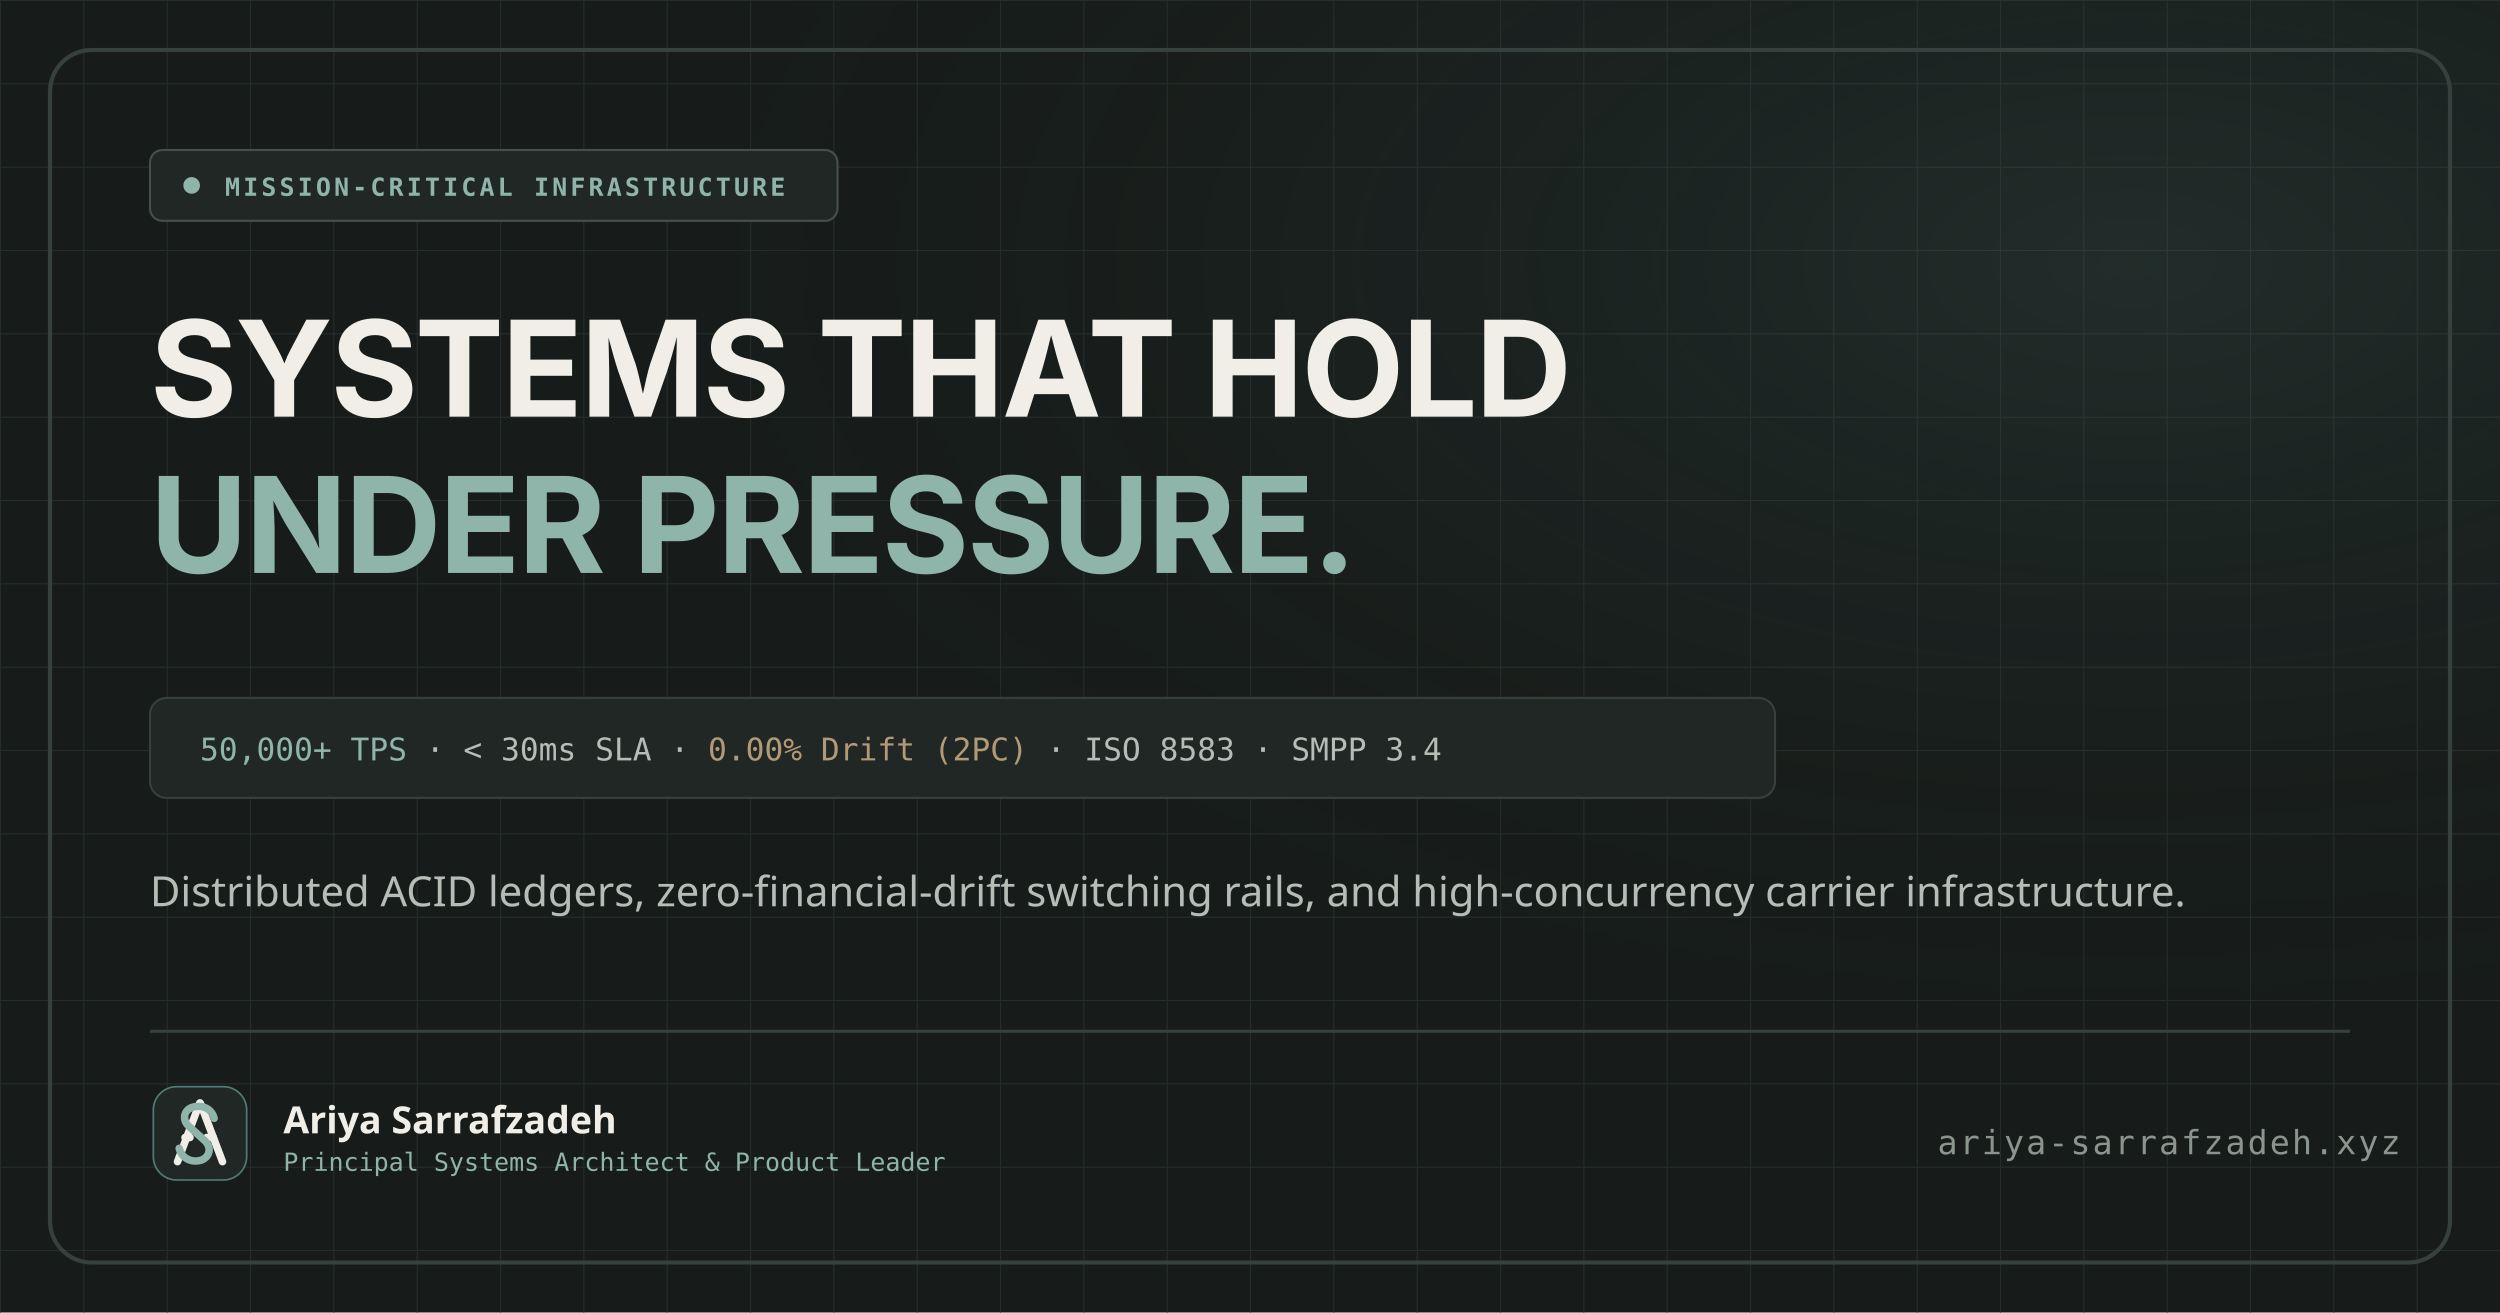
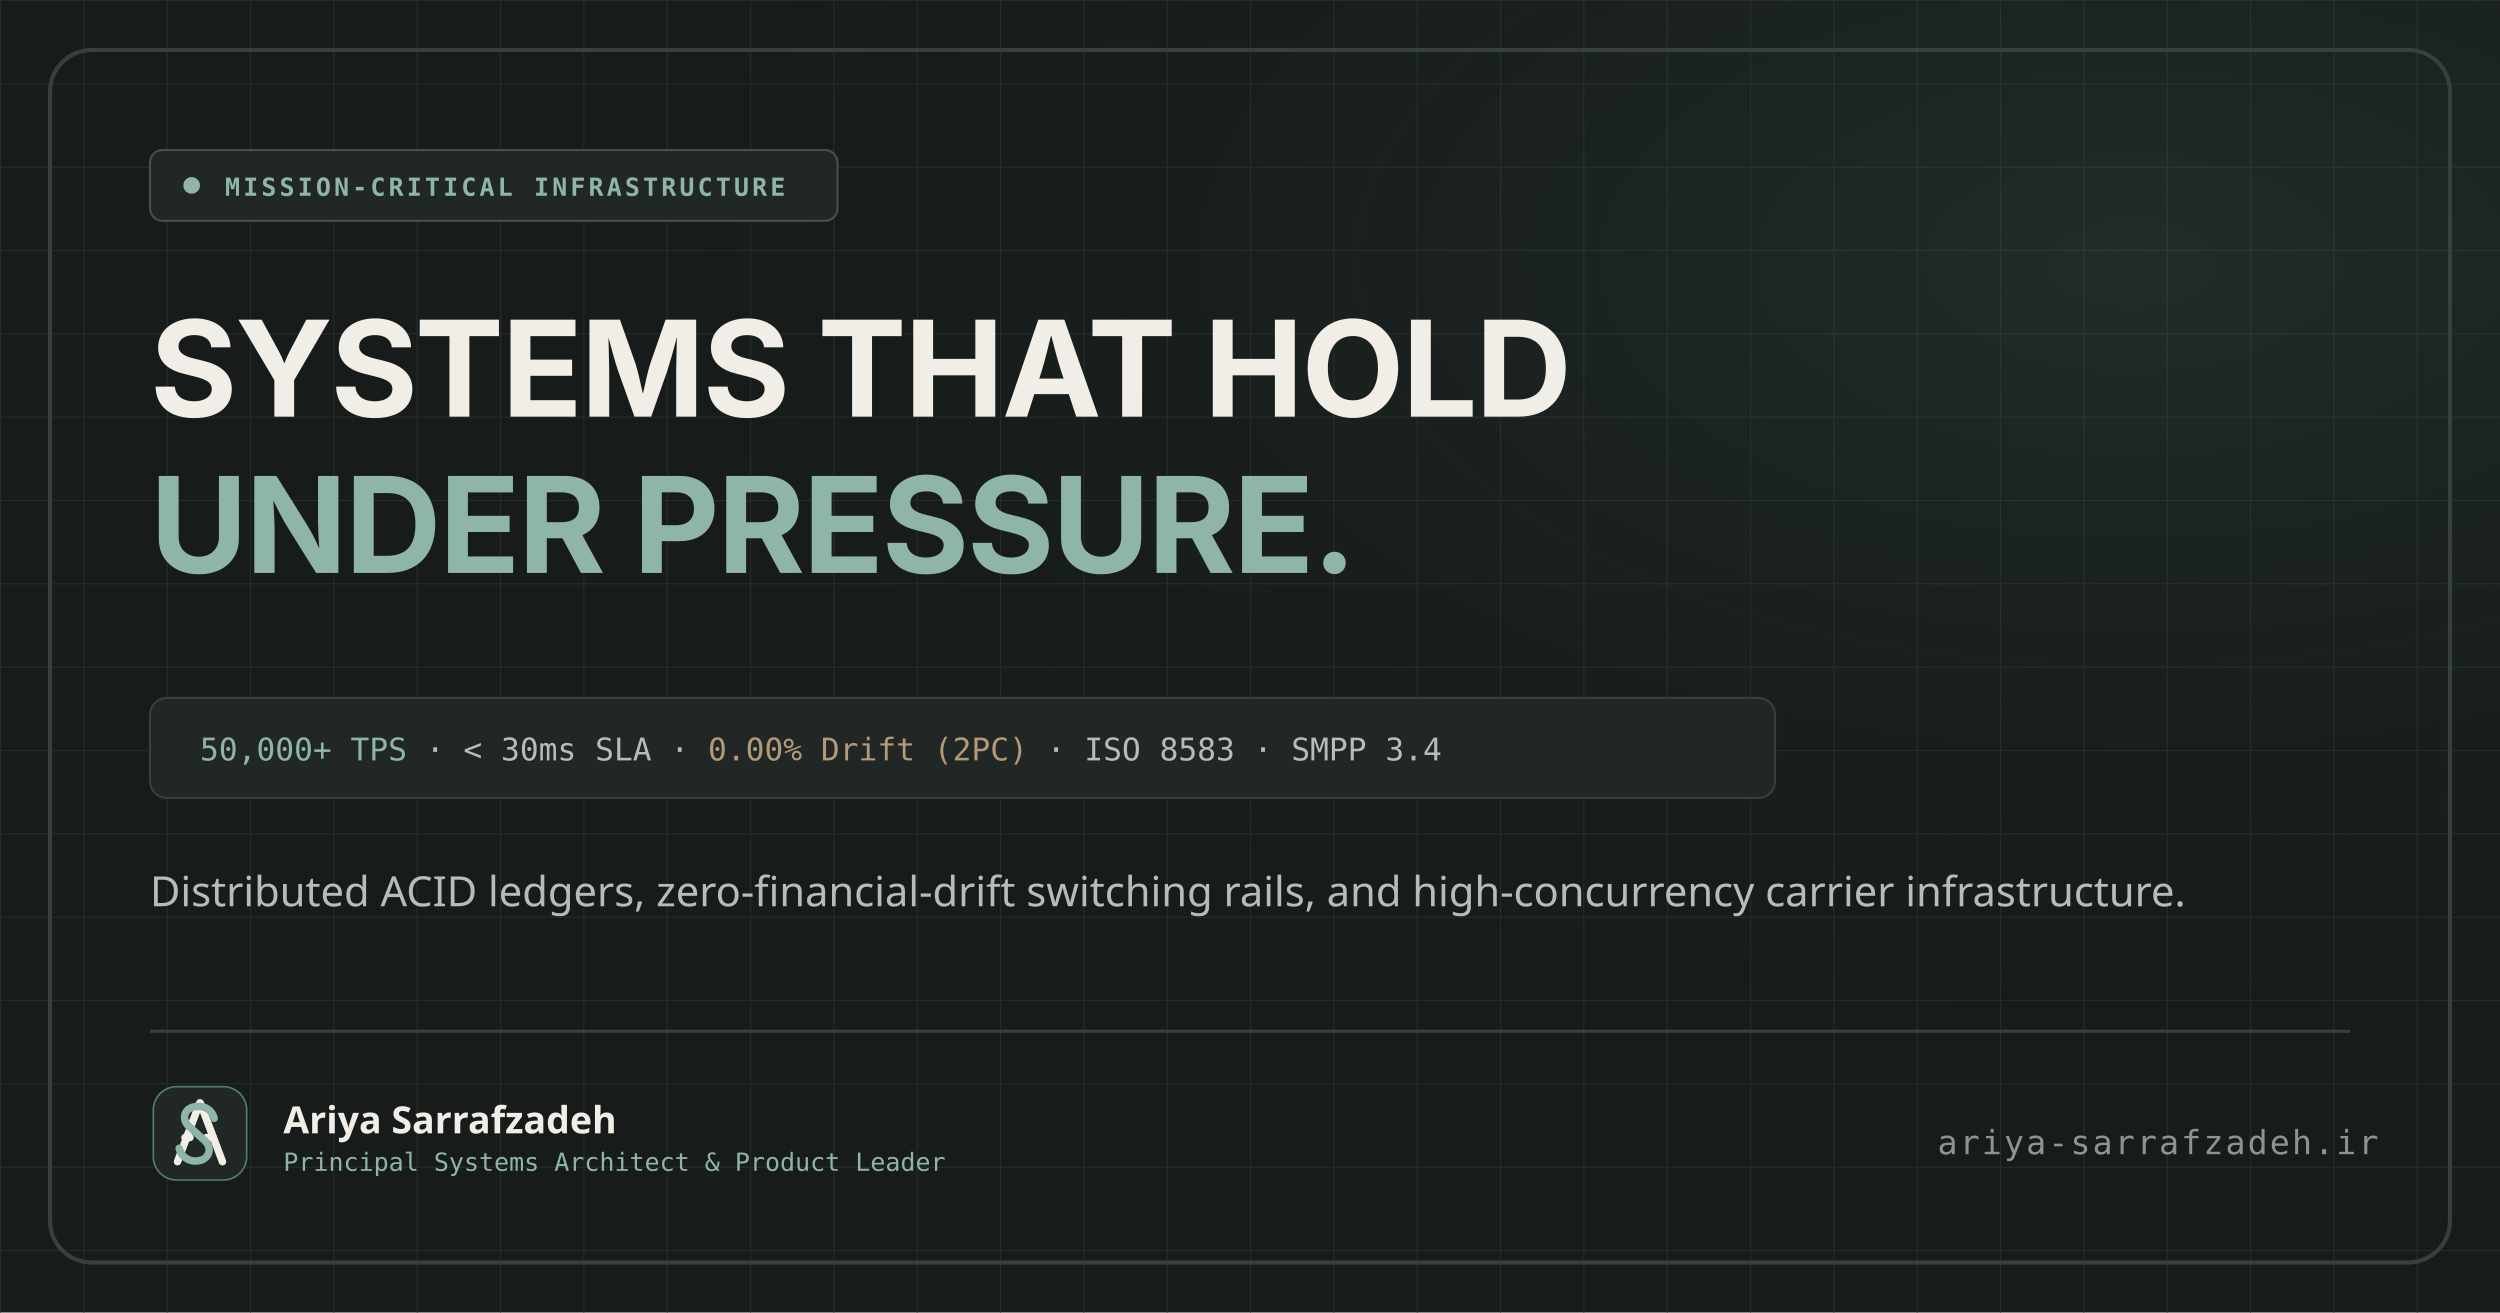
<svg xmlns="http://www.w3.org/2000/svg" viewBox="0 0 1200 630" fill="none">
  <defs>
    <radialGradient id="card-glow" cx="85%" cy="20%" r="60%">
      <stop offset="0%" stop-color="#527C78" stop-opacity="0.18" />
      <stop offset="100%" stop-color="#171C1A" stop-opacity="0" />
    </radialGradient>
    <pattern id="card-grid" width="40" height="40" patternUnits="userSpaceOnUse">
      <path d="M 40 0 L 0 0 0 40" fill="none" stroke="#252C29" stroke-width="1" />
    </pattern>
  </defs>
  <rect width="1200" height="630" fill="#171C1A" />
  <rect width="1200" height="630" fill="url(#card-grid)" />
  <rect width="1200" height="630" fill="url(#card-glow)" />
  <rect x="24" y="24" width="1152" height="582" rx="20" stroke="#36403C" stroke-width="2" />
  <g transform="translate(72, 72)">
    <rect width="330" height="34" rx="6" fill="#202725" stroke="#46504B" stroke-width="1" />
    <circle cx="20" cy="17" r="4" fill="#8FB4AA" />
    <text x="36" y="22" font-family="'IBM Plex Mono', monospace" font-size="12" font-weight="600" fill="#8FB4AA" letter-spacing="1.5">MISSION-CRITICAL INFRASTRUCTURE</text>
  </g>
  <text x="72" y="200" font-family="'IBM Plex Sans', -apple-system, sans-serif" font-size="64" font-weight="700" fill="#F0EEE7" letter-spacing="-1">
    SYSTEMS THAT HOLD
  </text>
  <text x="72" y="275" font-family="'IBM Plex Sans', -apple-system, sans-serif" font-size="64" font-weight="700" fill="#8FB4AA" letter-spacing="-1">
    UNDER PRESSURE.
  </text>
  <g transform="translate(72, 335)">
    <rect width="780" height="48" rx="8" fill="#202725" stroke="#36403C" stroke-width="1" />
    <text x="24" y="30" font-family="'IBM Plex Mono', monospace" font-size="15" font-weight="500" fill="#B5BDB6">
      <tspan fill="#8FB4AA">50,000+ TPS</tspan> · &lt; 30ms SLA · <tspan fill="#B39A77">0.00% Drift (2PC)</tspan> · ISO 8583 · SMPP 3.4
    </text>
  </g>
  <text x="72" y="435" font-family="'IBM Plex Sans', sans-serif" font-size="20" font-weight="400" fill="#B5BDB6" width="700">
    Distributed ACID ledgers, zero-financial-drift switching rails, and high-concurrency carrier infrastructure.
  </text>
  <line x1="72" y1="495" x2="1128" y2="495" stroke="#36403C" stroke-width="1.5" />
  <g transform="translate(72, 520)">
    <g transform="scale(0.4)">
      <rect x="4" y="4" width="112" height="112" rx="28" fill="#202725" stroke="#527C78" stroke-width="2" />
      <path d="M33 94 L59.5 24 C59.8 23.2 60.2 23.2 60.5 24 L87 94" stroke="#F0EEE7" stroke-width="9" stroke-linecap="round" stroke-linejoin="round" />
      <line x1="42" y1="65" x2="48" y2="65" stroke="#F0EEE7" stroke-width="9" stroke-linecap="round" />
      <line x1="68" y1="65" x2="76" y2="65" stroke="#F0EEE7" stroke-width="9" stroke-linecap="round" />
      <path d="M77 42 C74 30 62 25 50 29 C40 33 39 44 46 51 L66 69 C74 77 72 88 62 92 C50 96 38 90 35 78" stroke="#8FB4AA" stroke-width="9" stroke-linecap="round" stroke-linejoin="round" />
    </g>
    <text x="64" y="24" font-family="'IBM Plex Sans', sans-serif" font-size="18" font-weight="600" fill="#F0EEE7">Ariya Sarrafzadeh</text>
    <text x="64" y="42" font-family="'IBM Plex Mono', monospace" font-size="12" font-weight="500" fill="#8FB4AA">Principal Systems Architect &amp; Product Leader</text>
  </g>
  <g transform="translate(930, 538)">
-     <text x="0" y="16" font-family="'IBM Plex Mono', monospace" font-size="16" font-weight="500" fill="#8B958E" letter-spacing="1">ariya-sarrafzadeh.xyz</text>
+     <text x="0" y="16" font-family="'IBM Plex Mono', monospace" font-size="16" font-weight="500" fill="#8B958E" letter-spacing="1">ariya-sarrafzadeh.ir</text>
  </g>
</svg>
